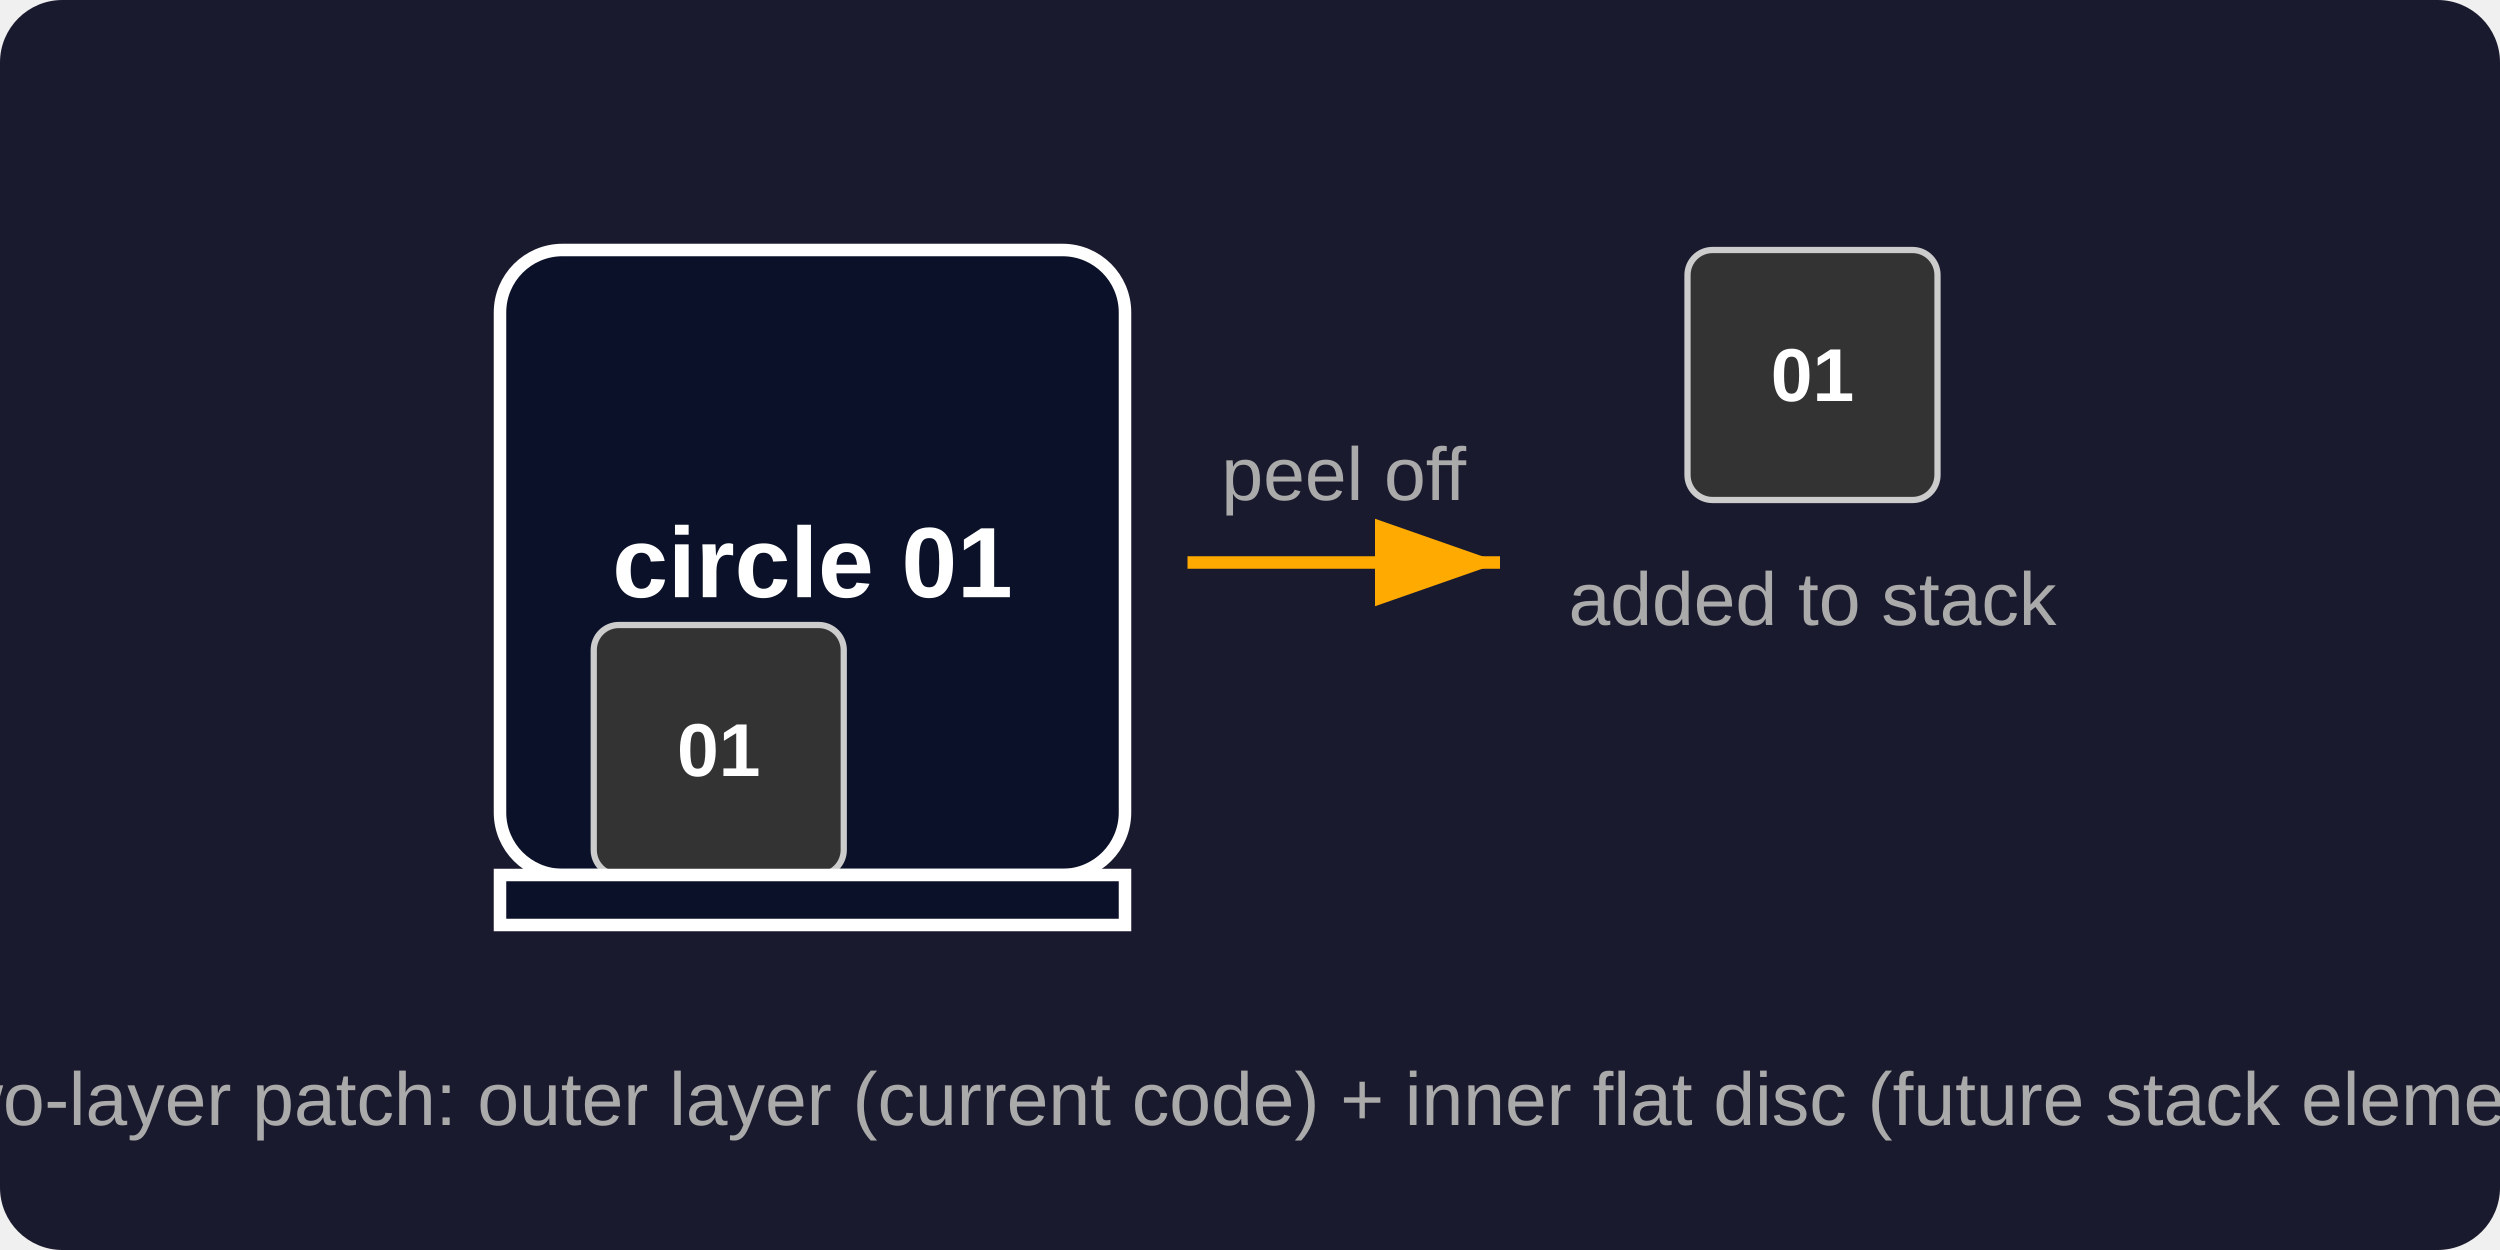
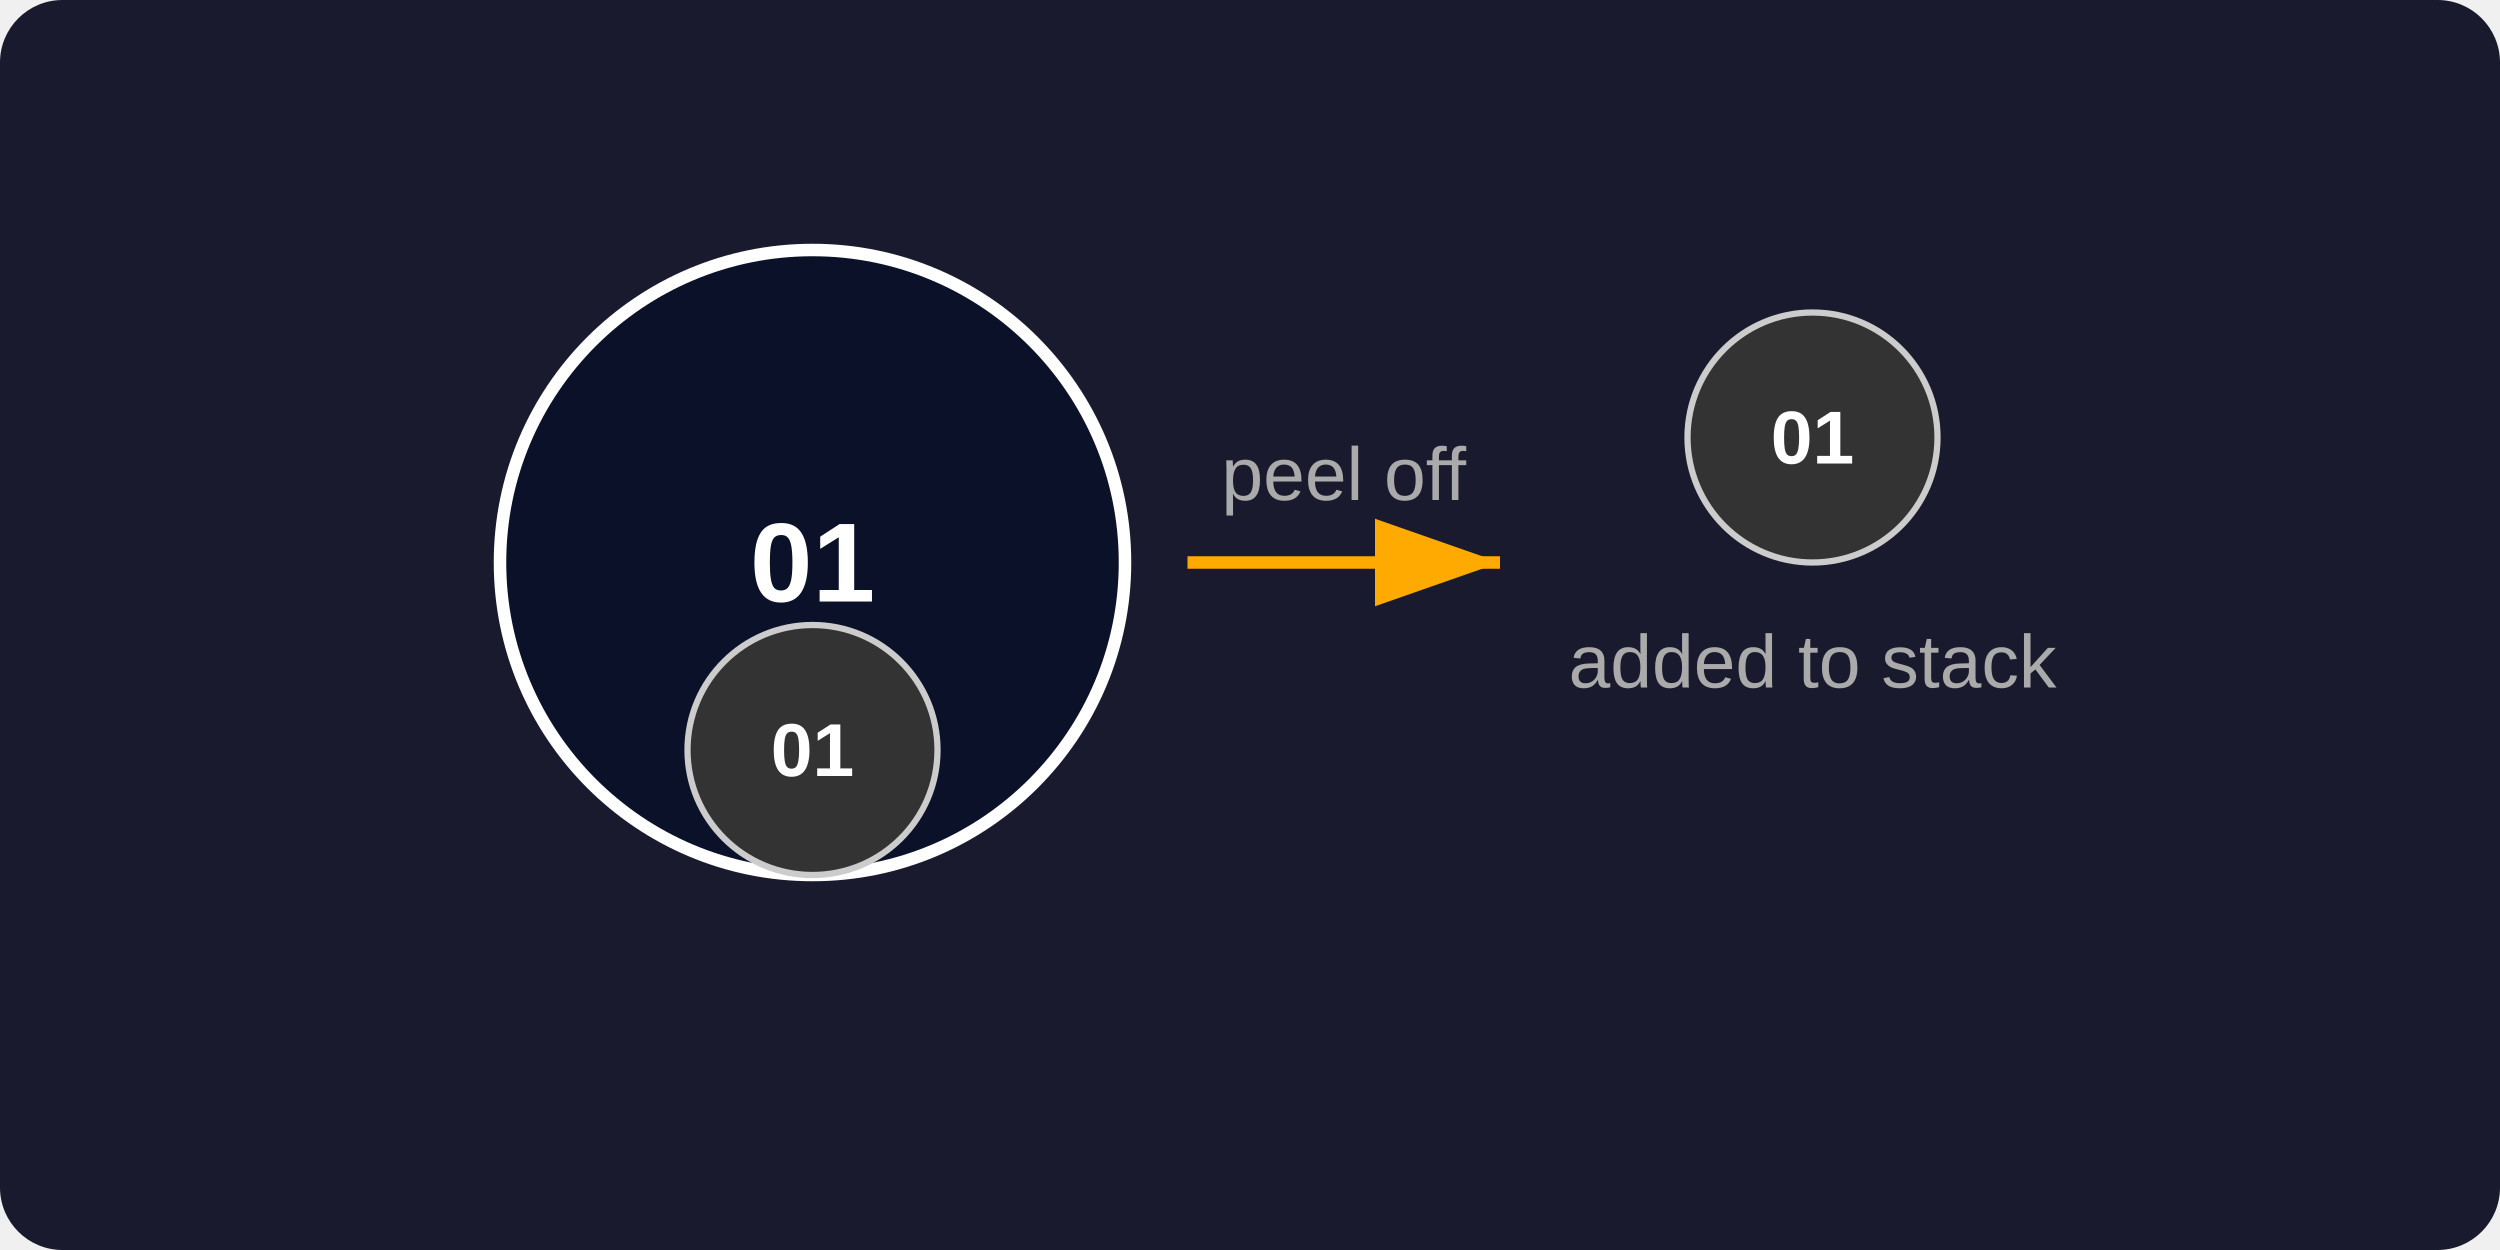
<svg xmlns="http://www.w3.org/2000/svg" viewBox="0 0 400 200" width="400" height="200">
  <defs>
    <style>
      .bg { fill: #1a1a2e; }
      .layer-outer { fill: #0a1128; stroke: #ffffff; stroke-width: 2; }
      .layer-inner { fill: #333333; stroke: #cccccc; stroke-width: 1; }
-       .text-outer { fill: #ffffff; font-family: 'Arial', sans-serif; font-weight: bold; font-size: 16px; text-anchor: middle; dominant-baseline: central; }
+       .text-outer { fill: #ffffff; font-family: 'Arial', sans-serif; font-weight: bold; font-size: 18px; text-anchor: middle; dominant-baseline: central; }
      .text-inner { fill: #ffffff; font-family: 'Arial', sans-serif; font-weight: bold; font-size: 12px; text-anchor: middle; dominant-baseline: central; }
      .label { fill: #aaaaaa; font-family: 'Arial', sans-serif; font-size: 12px; text-anchor: middle; }
      .arrow { stroke: #ffaa00; stroke-width: 2; marker-end: url(#arrowhead); }
-       .marker { fill: #ffaa00; }
    </style>
    <marker id="arrowhead" markerWidth="10" markerHeight="7" refX="10" refY="3.5" orient="auto">
      <polygon points="0 0, 10 3.5, 0 7" fill="#ffaa00" />
    </marker>
  </defs>
  <rect class="bg" x="0" y="0" width="400" height="200" rx="10" ry="10" />
-   <rect class="layer-outer" x="80" y="40" width="100" height="100" rx="10" />
-   <text class="text-outer" x="130" y="90">circle 01</text>
-   <rect class="layer-inner" x="95" y="100" width="40" height="40" rx="4" />
-   <text class="text-inner" x="115" y="120">01</text>
-   <pattern id="velcro" x="0" y="0" width="4" height="4" patternUnits="userSpaceOnUse">
-     <circle cx="2" cy="2" r="1" fill="#666666" />
-   </pattern>
-   <rect class="layer-outer" x="80" y="140" width="100" height="8" fill="url(#velcro)" stroke="#888888" stroke-width="1" />
+   <circle class="layer-outer" cx="130" cy="90" r="50" />
+   <text class="text-outer" x="130" y="90">01</text>
+   <circle class="layer-inner" cx="130" cy="120" r="20" />
+   <text class="text-inner" x="130" y="120">01</text>
  <line class="arrow" x1="190" y1="90" x2="240" y2="90" />
  <text class="label" x="215" y="80" fill="#ffaa00">peel off</text>
-   <rect class="layer-inner" x="270" y="40" width="40" height="40" rx="4" />
-   <text class="text-inner" x="290" y="60">01</text>
-   <text class="label" x="290" y="100">added to stack</text>
-   <text class="label" x="200" y="180">Two‑layer patch: outer layer (current code) + inner flat disc (future stack element)</text>
+   <circle class="layer-inner" cx="290" cy="70" r="20" />
+   <text class="text-inner" x="290" y="70">01</text>
+   <text class="label" x="290" y="110">added to stack</text>
</svg>
